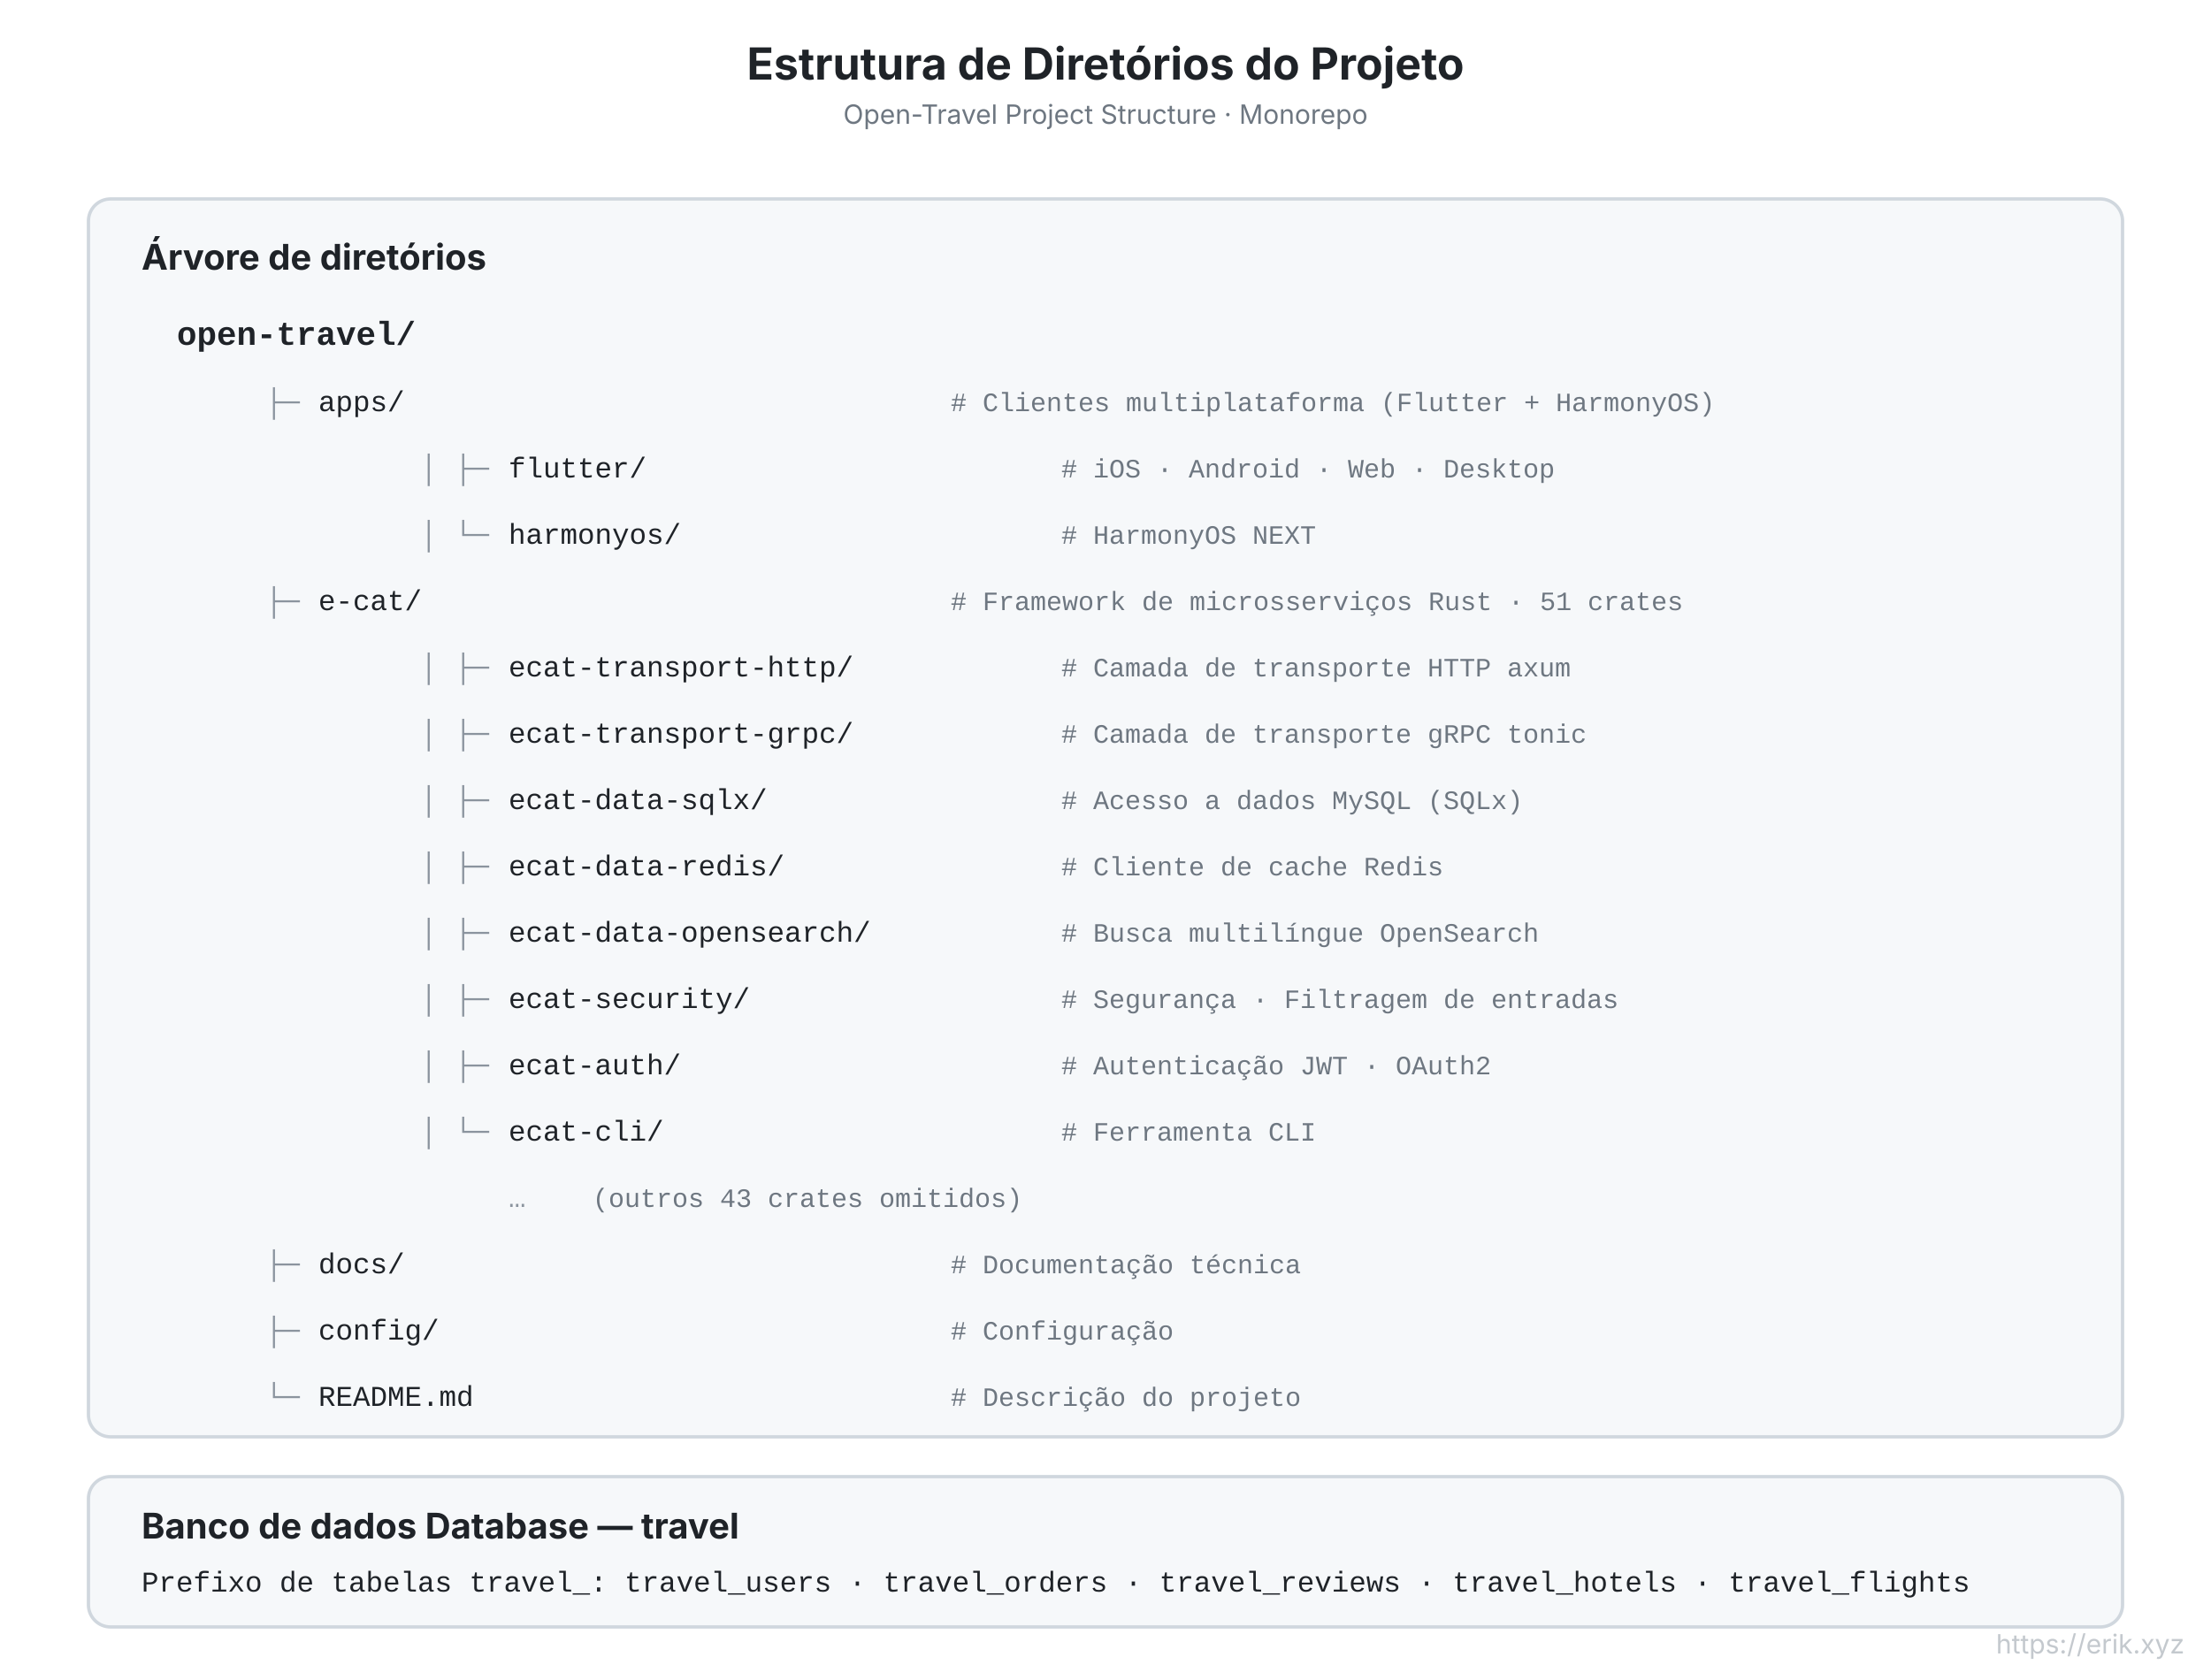
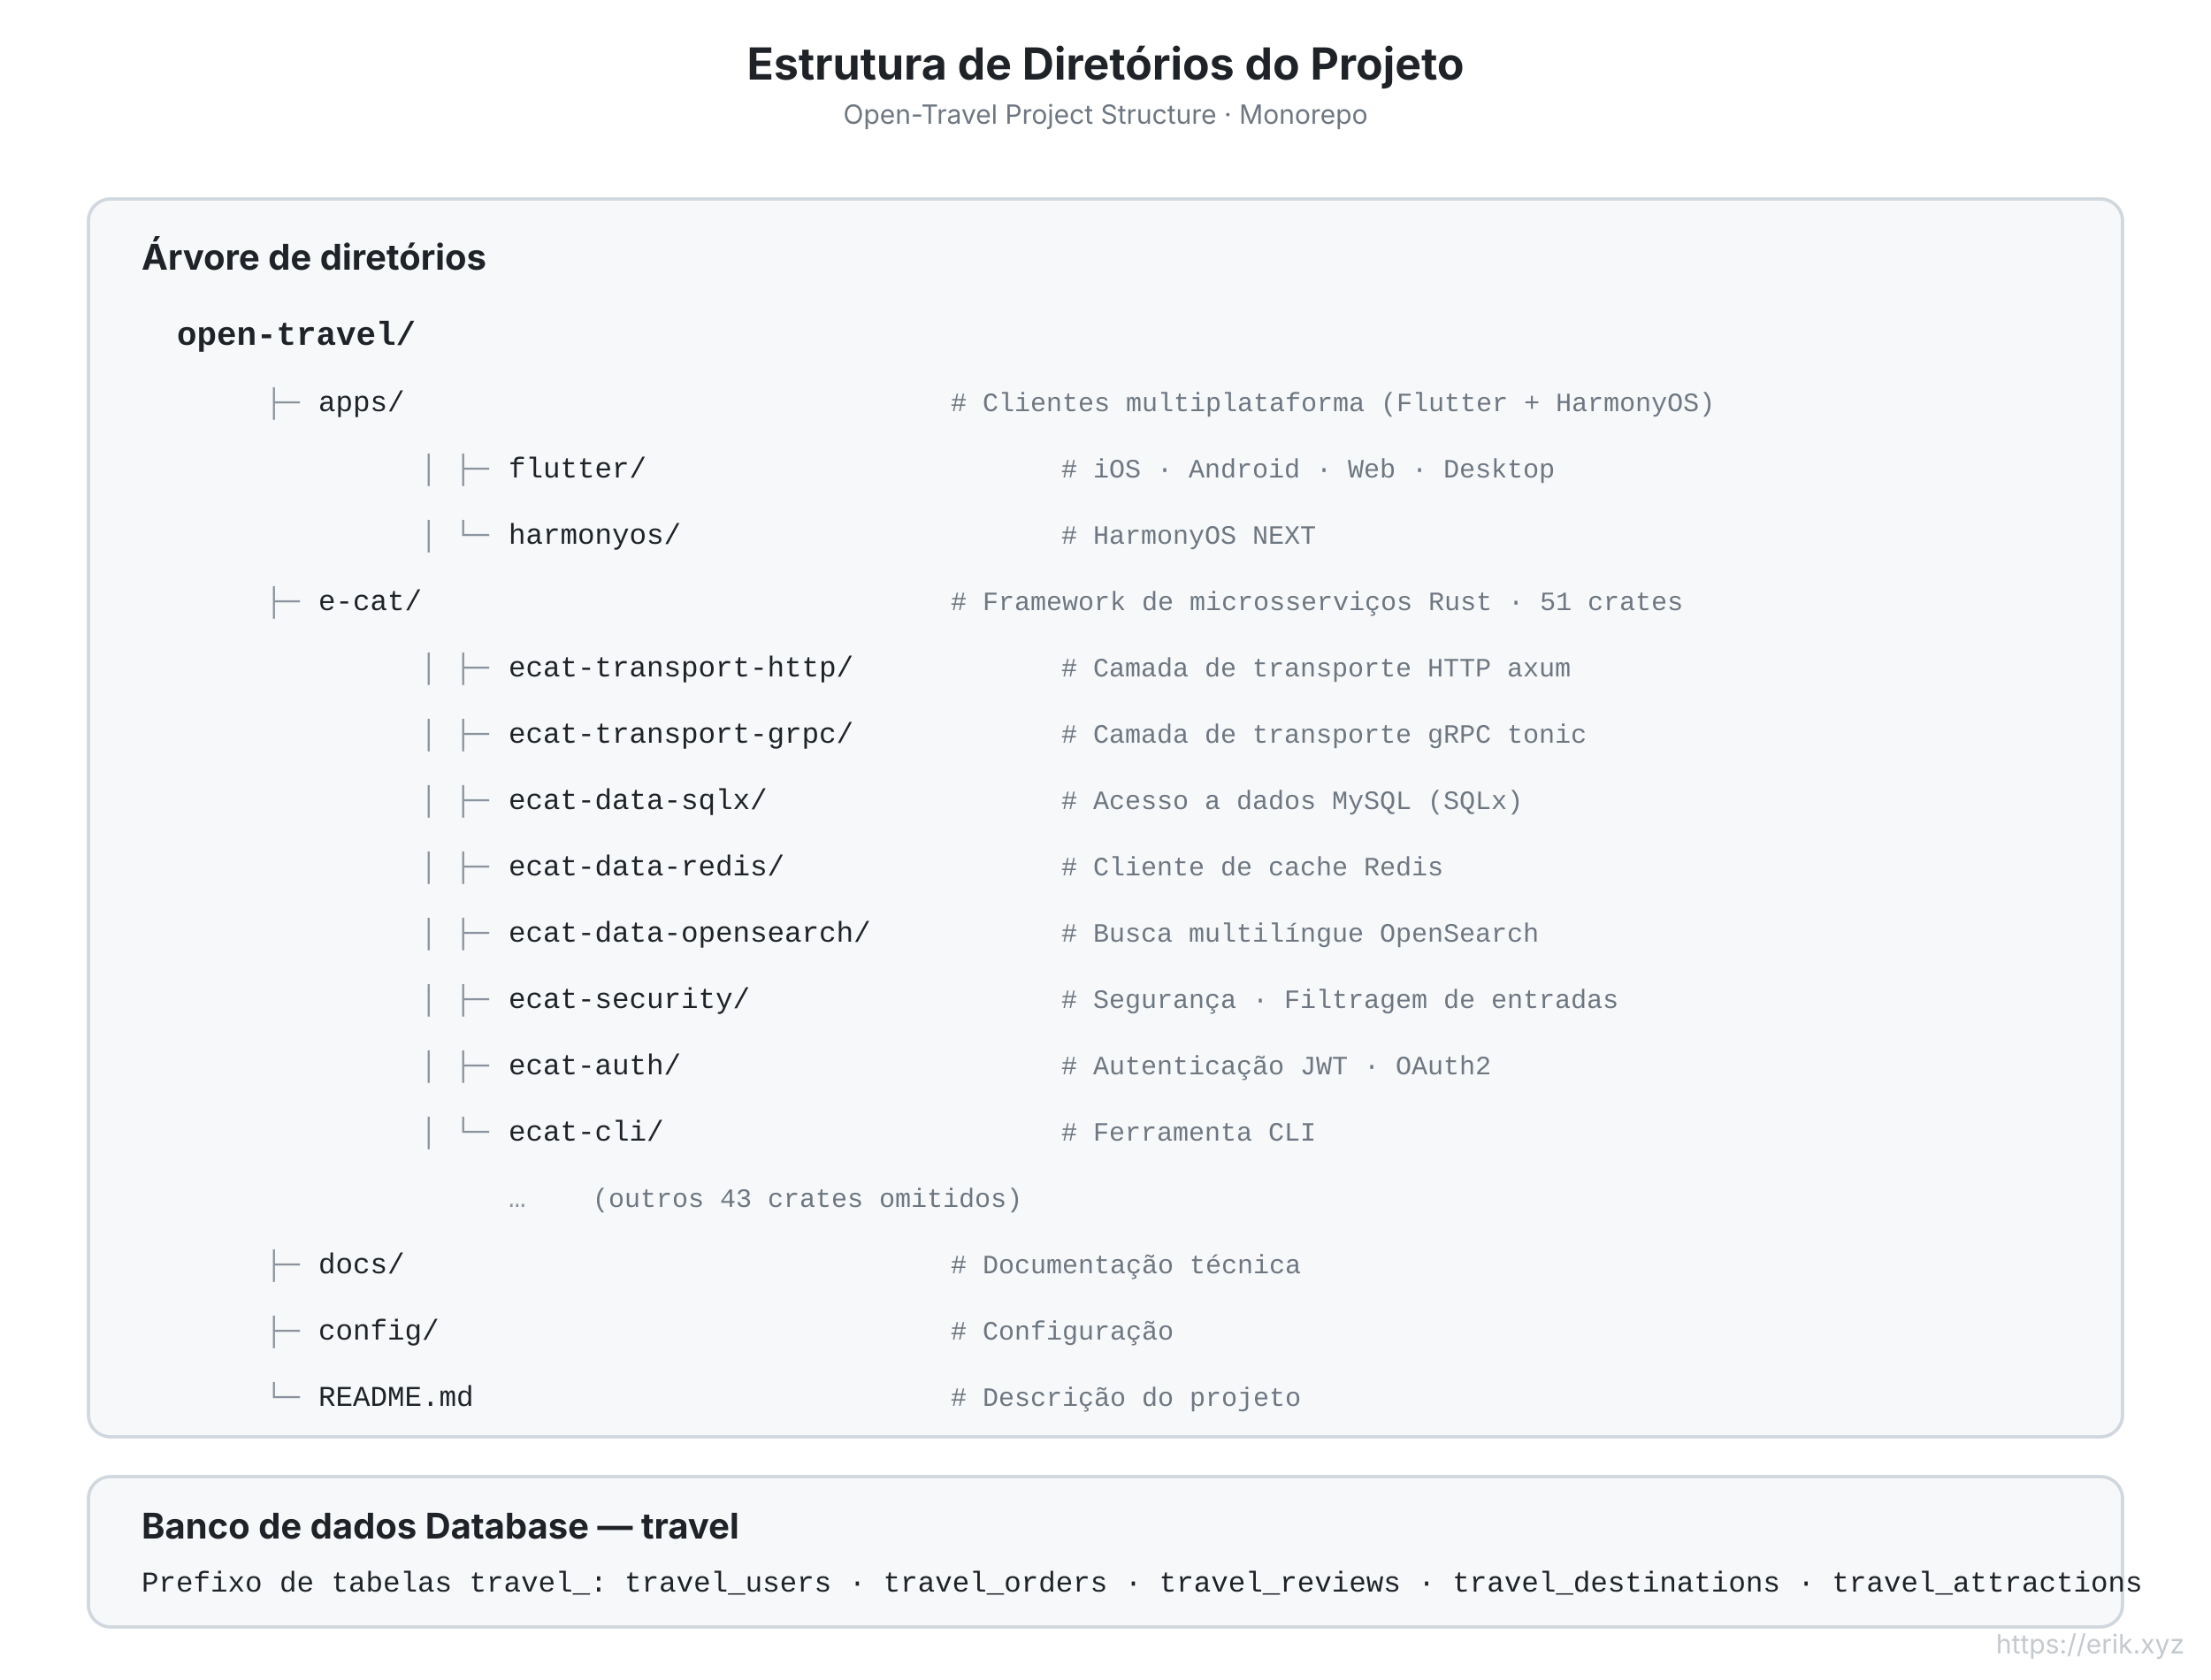
<svg xmlns="http://www.w3.org/2000/svg" width="1000" height="760" viewBox="0 0 1000 760">
  <defs>
    <style>
      text { font-family: system-ui, -apple-system, 'Segoe UI', sans-serif; }
      .t-title { font-size: 20px; font-weight: 700; fill: #1f2328; }
      .t-sub  { font-size: 12px; fill: #6e7781; }
      .t-h    { font-size: 16px; font-weight: 700; fill: #1f2328; }
      .t-mono-root { font-family: ui-monospace, 'SF Mono', Consolas, 'Liberation Mono', monospace; font-size: 15px; font-weight: 700; fill: #1f2328; }
      .t-mono { font-family: ui-monospace, 'SF Mono', Consolas, 'Liberation Mono', monospace; font-size: 13px; fill: #1f2328; }
      .t-mono-branch { font-family: ui-monospace, 'SF Mono', Consolas, 'Liberation Mono', monospace; font-size: 13px; fill: #8b949e; }
      .t-cmt { font-family: ui-monospace, 'SF Mono', Consolas, 'Liberation Mono', monospace; font-size: 12px; fill: #6e7781; }
      .t-db  { font-family: ui-monospace, 'SF Mono', Consolas, 'Liberation Mono', monospace; font-size: 13px; fill: #1f2328; }
      .panel { fill: #f6f8fa; stroke: #d0d7de; stroke-width: 1.5; rx: 10; }
    </style>
  </defs>
  <rect width="1000" height="760" fill="#ffffff" />
  <text x="500" y="36" text-anchor="middle" class="t-title">Estrutura de Diretórios do Projeto</text>
  <text x="500" y="56" text-anchor="middle" class="t-sub">Open-Travel Project Structure · Monorepo</text>
  <rect x="40" y="90" width="920" height="560" class="panel" />
  <text x="64" y="122" class="t-h">Árvore de diretórios</text>
  <text x="80" y="156" class="t-mono-root">open-travel/</text>
  <text x="120" y="186" class="t-mono-branch">├─ </text>
  <text x="144" y="186" class="t-mono">apps/</text>
  <text x="430" y="186" class="t-cmt"># Clientes multiplataforma (Flutter + HarmonyOS)</text>
  <text x="190" y="216" class="t-mono-branch">│  ├─ </text>
  <text x="230" y="216" class="t-mono">flutter/</text>
  <text x="480" y="216" class="t-cmt"># iOS · Android · Web · Desktop</text>
  <text x="190" y="246" class="t-mono-branch">│  └─ </text>
  <text x="230" y="246" class="t-mono">harmonyos/</text>
  <text x="480" y="246" class="t-cmt"># HarmonyOS NEXT</text>
  <text x="120" y="276" class="t-mono-branch">├─ </text>
  <text x="144" y="276" class="t-mono">e-cat/</text>
  <text x="430" y="276" class="t-cmt"># Framework de microsserviços Rust · 51 crates</text>
  <text x="190" y="306" class="t-mono-branch">│  ├─ </text>
  <text x="230" y="306" class="t-mono">ecat-transport-http/</text>
  <text x="480" y="306" class="t-cmt"># Camada de transporte HTTP axum</text>
  <text x="190" y="336" class="t-mono-branch">│  ├─ </text>
  <text x="230" y="336" class="t-mono">ecat-transport-grpc/</text>
  <text x="480" y="336" class="t-cmt"># Camada de transporte gRPC tonic</text>
  <text x="190" y="366" class="t-mono-branch">│  ├─ </text>
  <text x="230" y="366" class="t-mono">ecat-data-sqlx/</text>
  <text x="480" y="366" class="t-cmt"># Acesso a dados MySQL (SQLx)</text>
  <text x="190" y="396" class="t-mono-branch">│  ├─ </text>
  <text x="230" y="396" class="t-mono">ecat-data-redis/</text>
  <text x="480" y="396" class="t-cmt"># Cliente de cache Redis</text>
  <text x="190" y="426" class="t-mono-branch">│  ├─ </text>
  <text x="230" y="426" class="t-mono">ecat-data-opensearch/</text>
  <text x="480" y="426" class="t-cmt"># Busca multilíngue OpenSearch</text>
  <text x="190" y="456" class="t-mono-branch">│  ├─ </text>
  <text x="230" y="456" class="t-mono">ecat-security/</text>
  <text x="480" y="456" class="t-cmt"># Segurança · Filtragem de entradas</text>
  <text x="190" y="486" class="t-mono-branch">│  ├─ </text>
  <text x="230" y="486" class="t-mono">ecat-auth/</text>
  <text x="480" y="486" class="t-cmt"># Autenticação JWT · OAuth2</text>
  <text x="190" y="516" class="t-mono-branch">│  └─ </text>
  <text x="230" y="516" class="t-mono">ecat-cli/</text>
  <text x="480" y="516" class="t-cmt"># Ferramenta CLI</text>
  <text x="230" y="546" class="t-mono-branch">… </text>
  <text x="268" y="546" class="t-cmt">(outros 43 crates omitidos)</text>
  <text x="120" y="576" class="t-mono-branch">├─ </text>
  <text x="144" y="576" class="t-mono">docs/</text>
  <text x="430" y="576" class="t-cmt"># Documentação técnica</text>
  <text x="120" y="606" class="t-mono-branch">├─ </text>
  <text x="144" y="606" class="t-mono">config/</text>
  <text x="430" y="606" class="t-cmt"># Configuração</text>
  <text x="120" y="636" class="t-mono-branch">└─ </text>
  <text x="144" y="636" class="t-mono">README.md</text>
  <text x="430" y="636" class="t-cmt"># Descrição do projeto</text>
  <rect x="40" y="668" width="920" height="68" class="panel" />
  <text x="64" y="696" class="t-h">Banco de dados Database — travel</text>
-   <text x="64" y="720" class="t-db">Prefixo de tabelas travel_: travel_users · travel_orders · travel_reviews · travel_hotels · travel_flights</text>
+   <text x="64" y="720" class="t-db">Prefixo de tabelas travel_: travel_users · travel_orders · travel_reviews · travel_destinations · travel_attractions</text>
  <text x="988" y="748" text-anchor="end" font-size="12" fill="#8b949e" fill-opacity="0.5" font-family="system-ui, -apple-system, 'Segoe UI', sans-serif">https://erik.xyz</text>
</svg>
